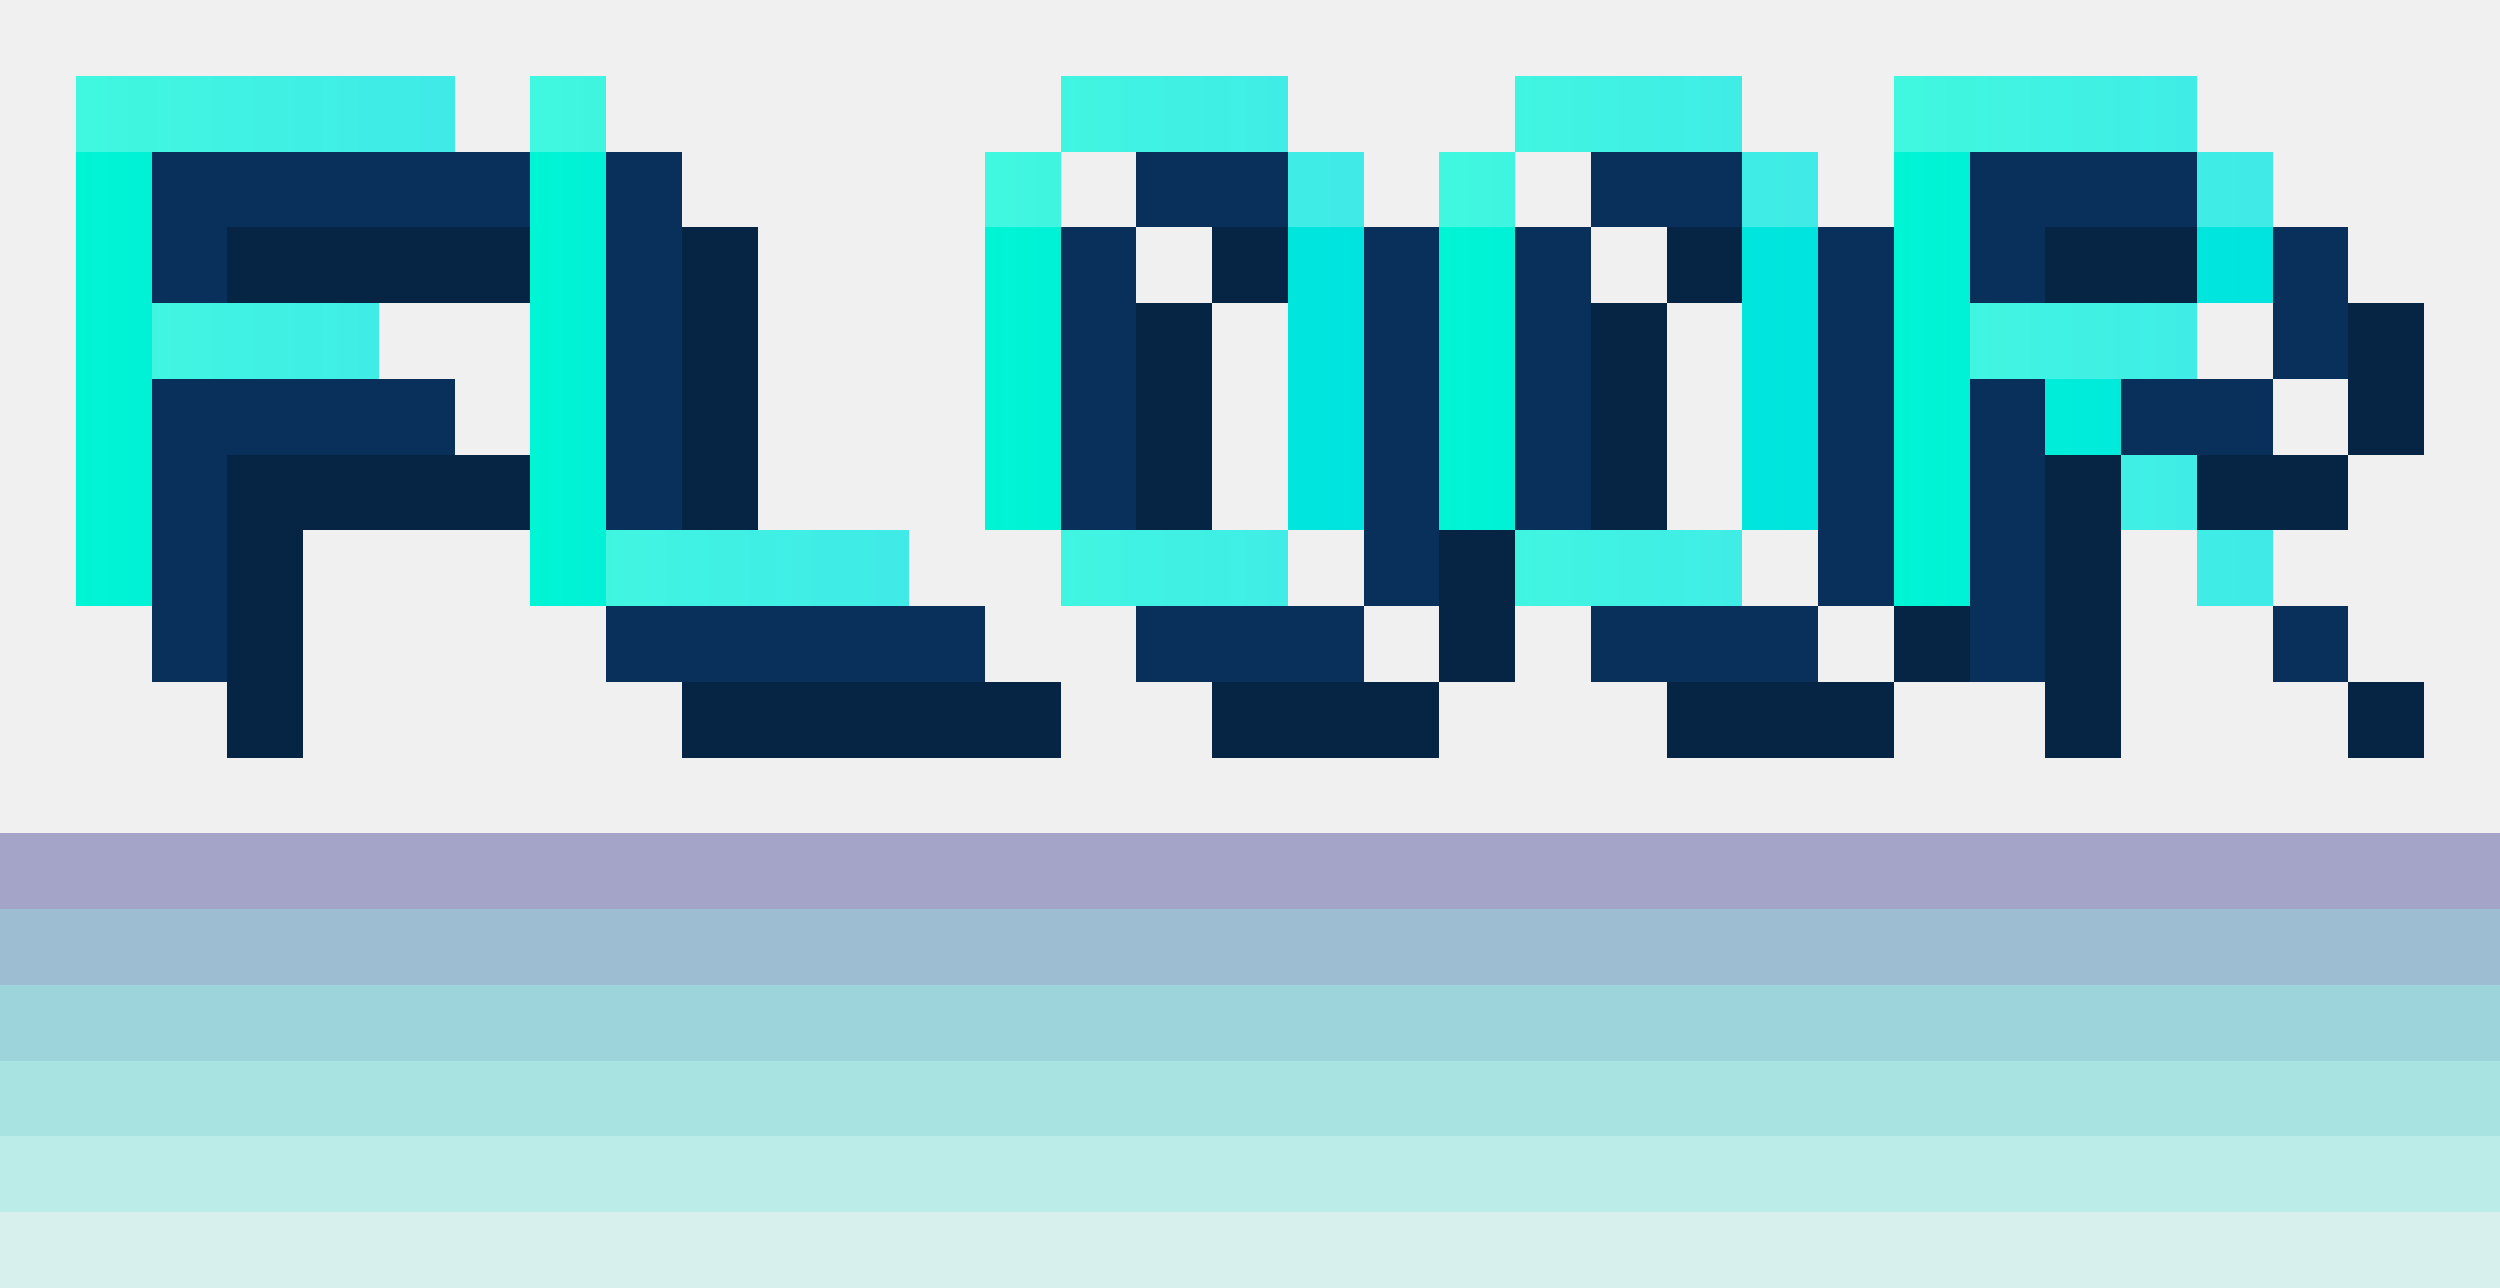
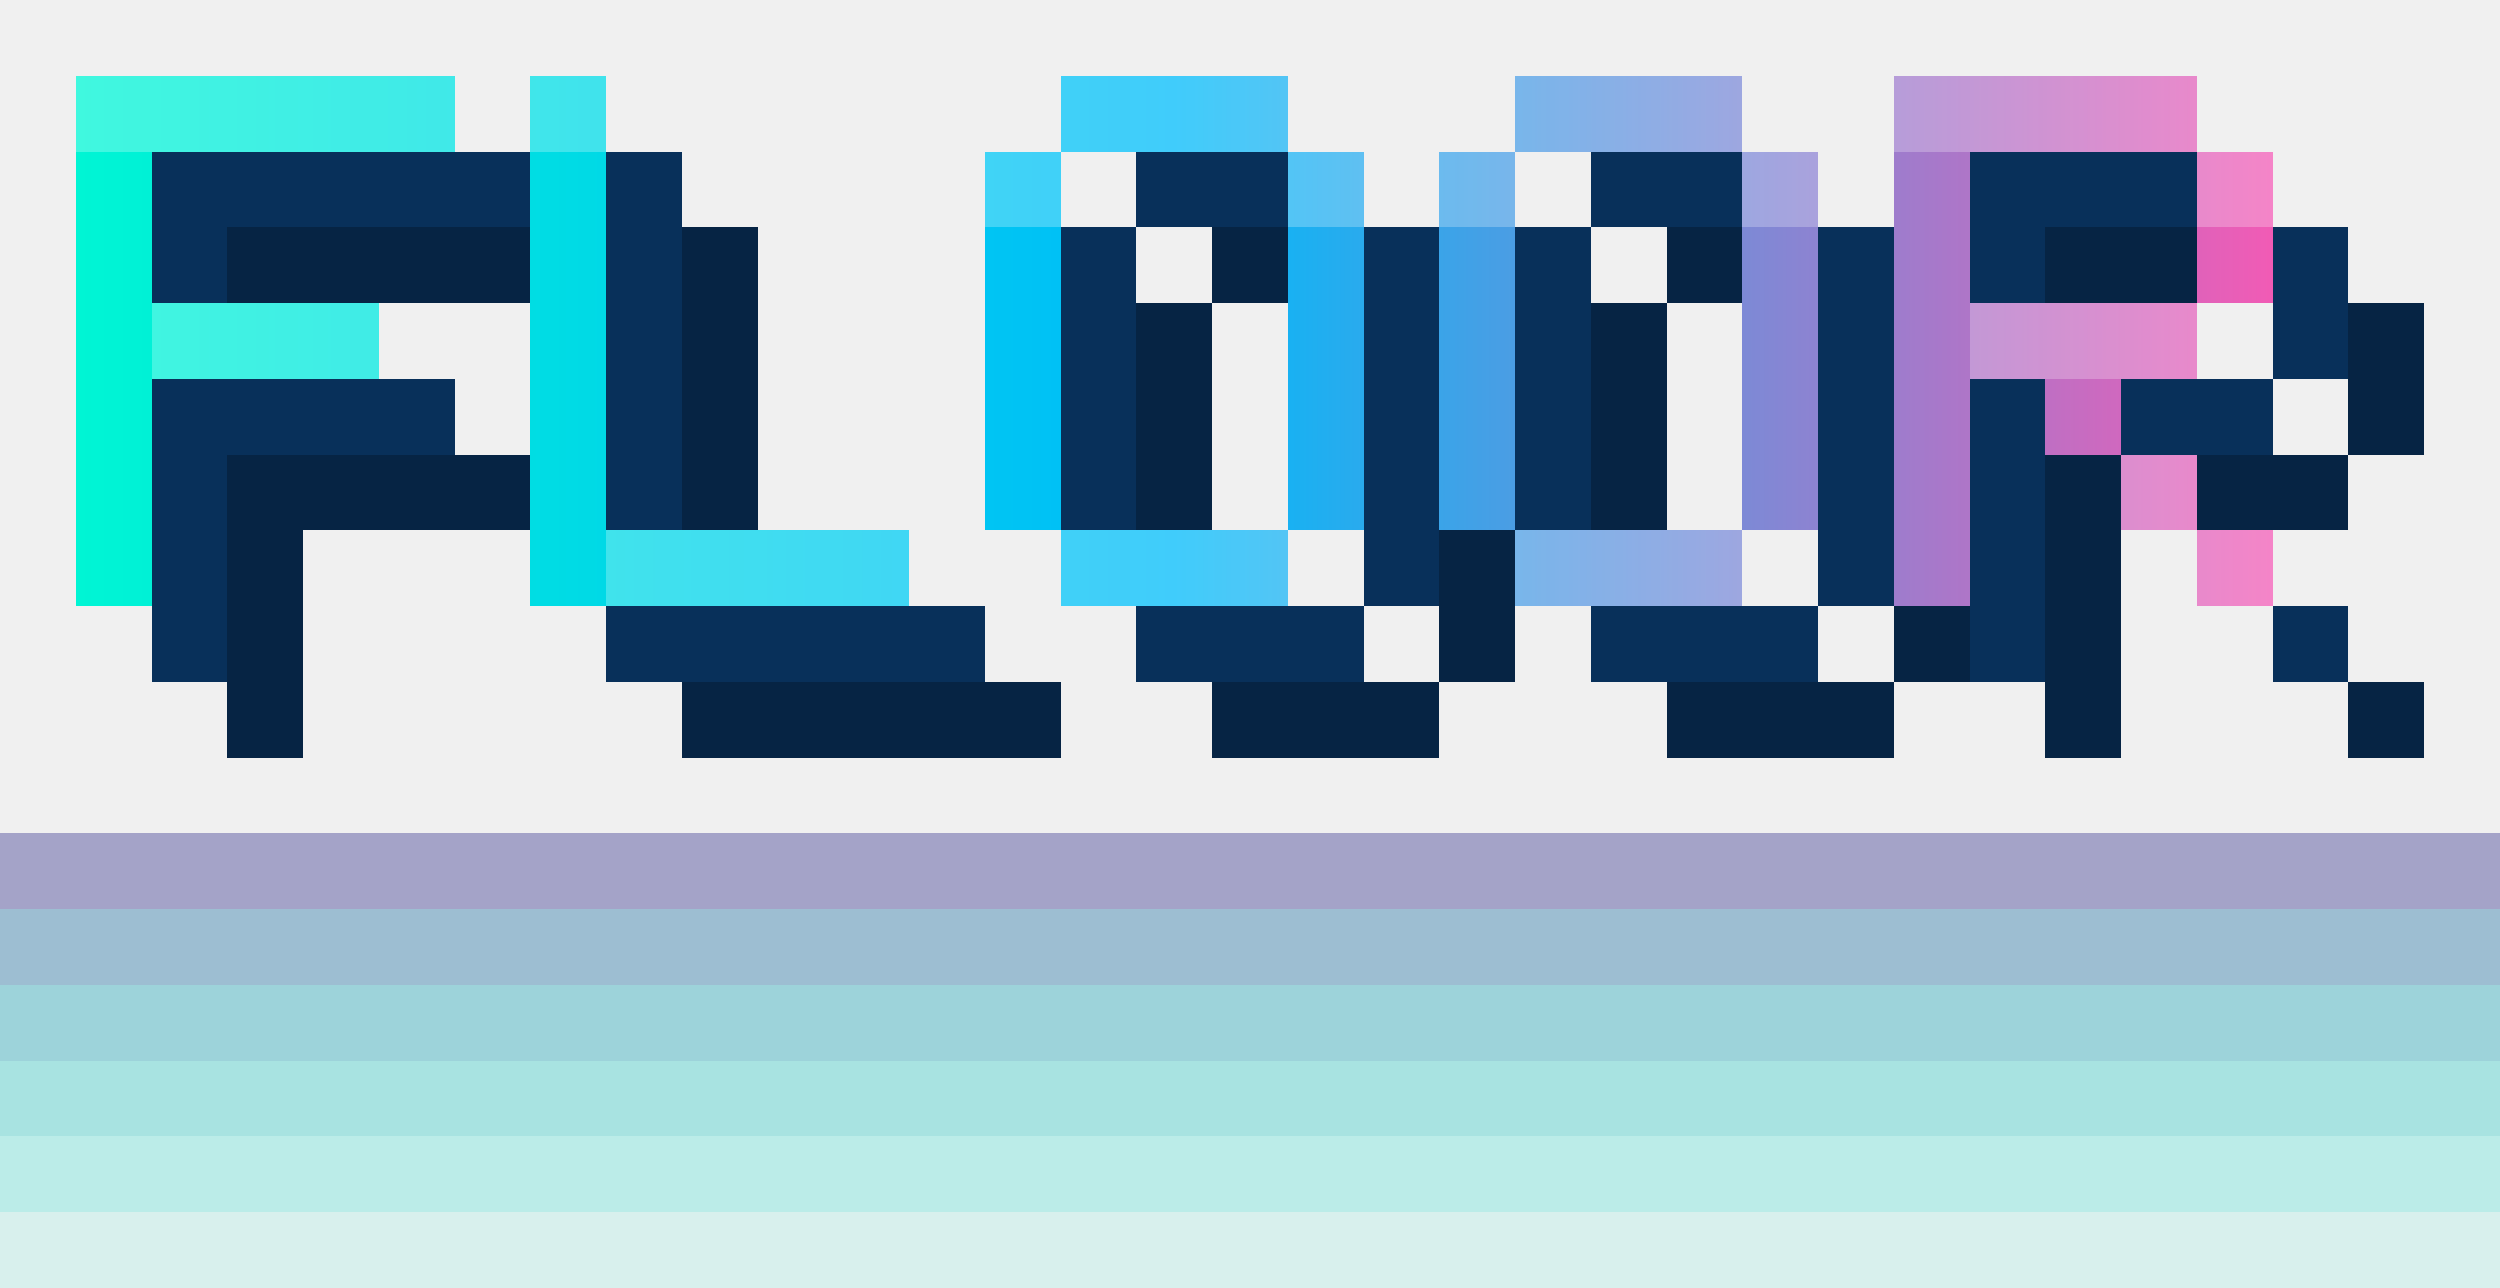
<svg xmlns="http://www.w3.org/2000/svg" viewBox="0 0 33 17" width="165" height="85" preserveAspectRatio="xMidYMid meet" shape-rendering="crispEdges" role="img" aria-label="FLOOR">
  <defs>
    <path id="g0" d="M0 0h5v1h-5zM0 1h1v1h-1zM0 2h1v1h-1zM0 3h4v1h-4zM0 4h1v1h-1zM0 5h1v1h-1zM0 6h1v1h-1z" />
    <path id="g1" d="M0 0h1v1h-1zM0 1h1v1h-1zM0 2h1v1h-1zM0 3h1v1h-1zM0 4h1v1h-1zM0 5h1v1h-1zM0 6h5v1h-5z" />
    <path id="g2" d="M1 0h3v1h-3zM0 1h1v1h-1zM4 1h1v1h-1zM0 2h1v1h-1zM4 2h1v1h-1zM0 3h1v1h-1zM4 3h1v1h-1zM0 4h1v1h-1zM4 4h1v1h-1zM0 5h1v1h-1zM4 5h1v1h-1zM1 6h3v1h-3z" />
    <path id="g3" d="M1 0h3v1h-3zM0 1h1v1h-1zM4 1h1v1h-1zM0 2h1v1h-1zM4 2h1v1h-1zM0 3h1v1h-1zM4 3h1v1h-1zM0 4h1v1h-1zM4 4h1v1h-1zM0 5h1v1h-1zM4 5h1v1h-1zM1 6h3v1h-3z" />
    <path id="g4" d="M0 0h4v1h-4zM0 1h1v1h-1zM4 1h1v1h-1zM0 2h1v1h-1zM4 2h1v1h-1zM0 3h4v1h-4zM0 4h1v1h-1zM2 4h1v1h-1zM0 5h1v1h-1zM3 5h1v1h-1zM0 6h1v1h-1zM4 6h1v1h-1z" />
-     <linearGradient id="f" gradientUnits="userSpaceOnUse" x1="0" y1="0" x2="32" y2="0" spreadMethod="reflect">
+     <linearGradient id="f" gradientUnits="userSpaceOnUse" x1="1" y1="0" x2="30" y2="0" spreadMethod="reflect">
      <stop offset="0.000" stop-color="#00F5D4" />
      <stop offset="0.500" stop-color="#00BBF9" />
      <stop offset="1.000" stop-color="#F15BB5" />
-       <animateTransform attributeName="gradientTransform" type="translate" from="0 0" to="64 0" dur="4s" repeatCount="indefinite" />
+       <animateTransform attributeName="gradientTransform" type="translate" from="0 0" to="58 0" dur="4s" repeatCount="indefinite" />
    </linearGradient>
  </defs>
-   <g transform="translate(0 1)">
-     <g transform="translate(1 0) scale(1 1)">
-       <g>
+   <g>
+     <g>
+       <g transform="translate(1 1) scale(1 1)">
        <use href="#g0" x="2.000" y="2" fill="#062444" />
        <use href="#g0" x="1.000" y="1" fill="#08305a" />
-         <use href="#g0" fill="url(#f)" />
+       </g>
+       <path d="M1 1h5v1h-5zM1 2h1v1h-1zM1 3h1v1h-1zM1 4h4v1h-4zM1 5h1v1h-1zM1 6h1v1h-1zM1 7h1v1h-1z" fill="url(#f)" />
+       <g transform="translate(1 1) scale(1 1)">
        <path d="M0 0h5v1h-5zM1 3h3v1h-3z" fill="#fff" fill-opacity="0.25" />
      </g>
    </g>
-     <g transform="translate(7 0) scale(1 1)">
-       <g>
+     <g>
+       <g transform="translate(7 1) scale(1 1)">
        <use href="#g1" x="2.000" y="2" fill="#062444" />
        <use href="#g1" x="1.000" y="1" fill="#08305a" />
-         <use href="#g1" fill="url(#f)" />
+       </g>
+       <path d="M7 1h1v1h-1zM7 2h1v1h-1zM7 3h1v1h-1zM7 4h1v1h-1zM7 5h1v1h-1zM7 6h1v1h-1zM7 7h5v1h-5z" fill="url(#f)" />
+       <g transform="translate(7 1) scale(1 1)">
        <path d="M0 0h1v1h-1zM1 6h4v1h-4z" fill="#fff" fill-opacity="0.25" />
      </g>
    </g>
-     <g transform="translate(13 0) scale(1 1)">
-       <g>
+     <g>
+       <g transform="translate(13 1) scale(1 1)">
        <use href="#g2" x="2.000" y="2" fill="#062444" />
        <use href="#g2" x="1.000" y="1" fill="#08305a" />
-         <use href="#g2" fill="url(#f)" />
+       </g>
+       <path d="M14 1h3v1h-3zM13 2h1v1h-1zM17 2h1v1h-1zM13 3h1v1h-1zM17 3h1v1h-1zM13 4h1v1h-1zM17 4h1v1h-1zM13 5h1v1h-1zM17 5h1v1h-1zM13 6h1v1h-1zM17 6h1v1h-1zM14 7h3v1h-3z" fill="url(#f)" />
+       <g transform="translate(13 1) scale(1 1)">
        <path d="M1 0h3v1h-3zM0 1h1v1h-1zM4 1h1v1h-1zM1 6h3v1h-3z" fill="#fff" fill-opacity="0.25" />
      </g>
    </g>
-     <g transform="translate(19 0) scale(1 1)">
-       <g>
+     <g>
+       <g transform="translate(19 1) scale(1 1)">
        <use href="#g3" x="2.000" y="2" fill="#062444" />
        <use href="#g3" x="1.000" y="1" fill="#08305a" />
-         <use href="#g3" fill="url(#f)" />
+       </g>
+       <path d="M20 1h3v1h-3zM19 2h1v1h-1zM23 2h1v1h-1zM19 3h1v1h-1zM23 3h1v1h-1zM19 4h1v1h-1zM23 4h1v1h-1zM19 5h1v1h-1zM23 5h1v1h-1zM19 6h1v1h-1zM23 6h1v1h-1zM20 7h3v1h-3z" fill="url(#f)" />
+       <g transform="translate(19 1) scale(1 1)">
        <path d="M1 0h3v1h-3zM0 1h1v1h-1zM4 1h1v1h-1zM1 6h3v1h-3z" fill="#fff" fill-opacity="0.25" />
      </g>
    </g>
-     <g transform="translate(25 0) scale(1 1)">
-       <g>
+     <g>
+       <g transform="translate(25 1) scale(1 1)">
        <use href="#g4" x="2.000" y="2" fill="#062444" />
        <use href="#g4" x="1.000" y="1" fill="#08305a" />
-         <use href="#g4" fill="url(#f)" />
+       </g>
+       <path d="M25 1h4v1h-4zM25 2h1v1h-1zM29 2h1v1h-1zM25 3h1v1h-1zM29 3h1v1h-1zM25 4h4v1h-4zM25 5h1v1h-1zM27 5h1v1h-1zM25 6h1v1h-1zM28 6h1v1h-1zM25 7h1v1h-1zM29 7h1v1h-1z" fill="url(#f)" />
+       <g transform="translate(25 1) scale(1 1)">
        <path d="M0 0h4v1h-4zM4 1h1v1h-1zM1 3h3v1h-3zM3 5h1v1h-1zM4 6h1v1h-1z" fill="#fff" fill-opacity="0.25" />
      </g>
    </g>
  </g>
  <g shape-rendering="crispEdges">
    <rect x="0" y="11" width="33" height="1" fill="#9795c1" fill-opacity="0.850">
      <animate attributeName="x" values="0;-66;0" dur="3.8s" repeatCount="indefinite" />
    </rect>
    <rect x="0" y="12" width="33" height="1" fill="#79a8c5" fill-opacity="0.700">
      <animate attributeName="x" values="0;-66;0" dur="4.7s" repeatCount="indefinite" />
    </rect>
    <rect x="0" y="13" width="33" height="1" fill="#5abbc8" fill-opacity="0.550">
      <animate attributeName="x" values="0;-66;0" dur="5.5s" repeatCount="indefinite" />
    </rect>
    <rect x="0" y="14" width="33" height="1" fill="#3ccfcc" fill-opacity="0.400">
      <animate attributeName="x" values="0;-66;0" dur="6.3s" repeatCount="indefinite" />
    </rect>
    <rect x="0" y="15" width="33" height="1" fill="#1ee2d0" fill-opacity="0.250">
      <animate attributeName="x" values="0;-66;0" dur="7.2s" repeatCount="indefinite" />
    </rect>
    <rect x="0" y="16" width="33" height="1" fill="#00f5d4" fill-opacity="0.100">
      <animate attributeName="x" values="0;-66;0" dur="8.0s" repeatCount="indefinite" />
    </rect>
  </g>
</svg>
